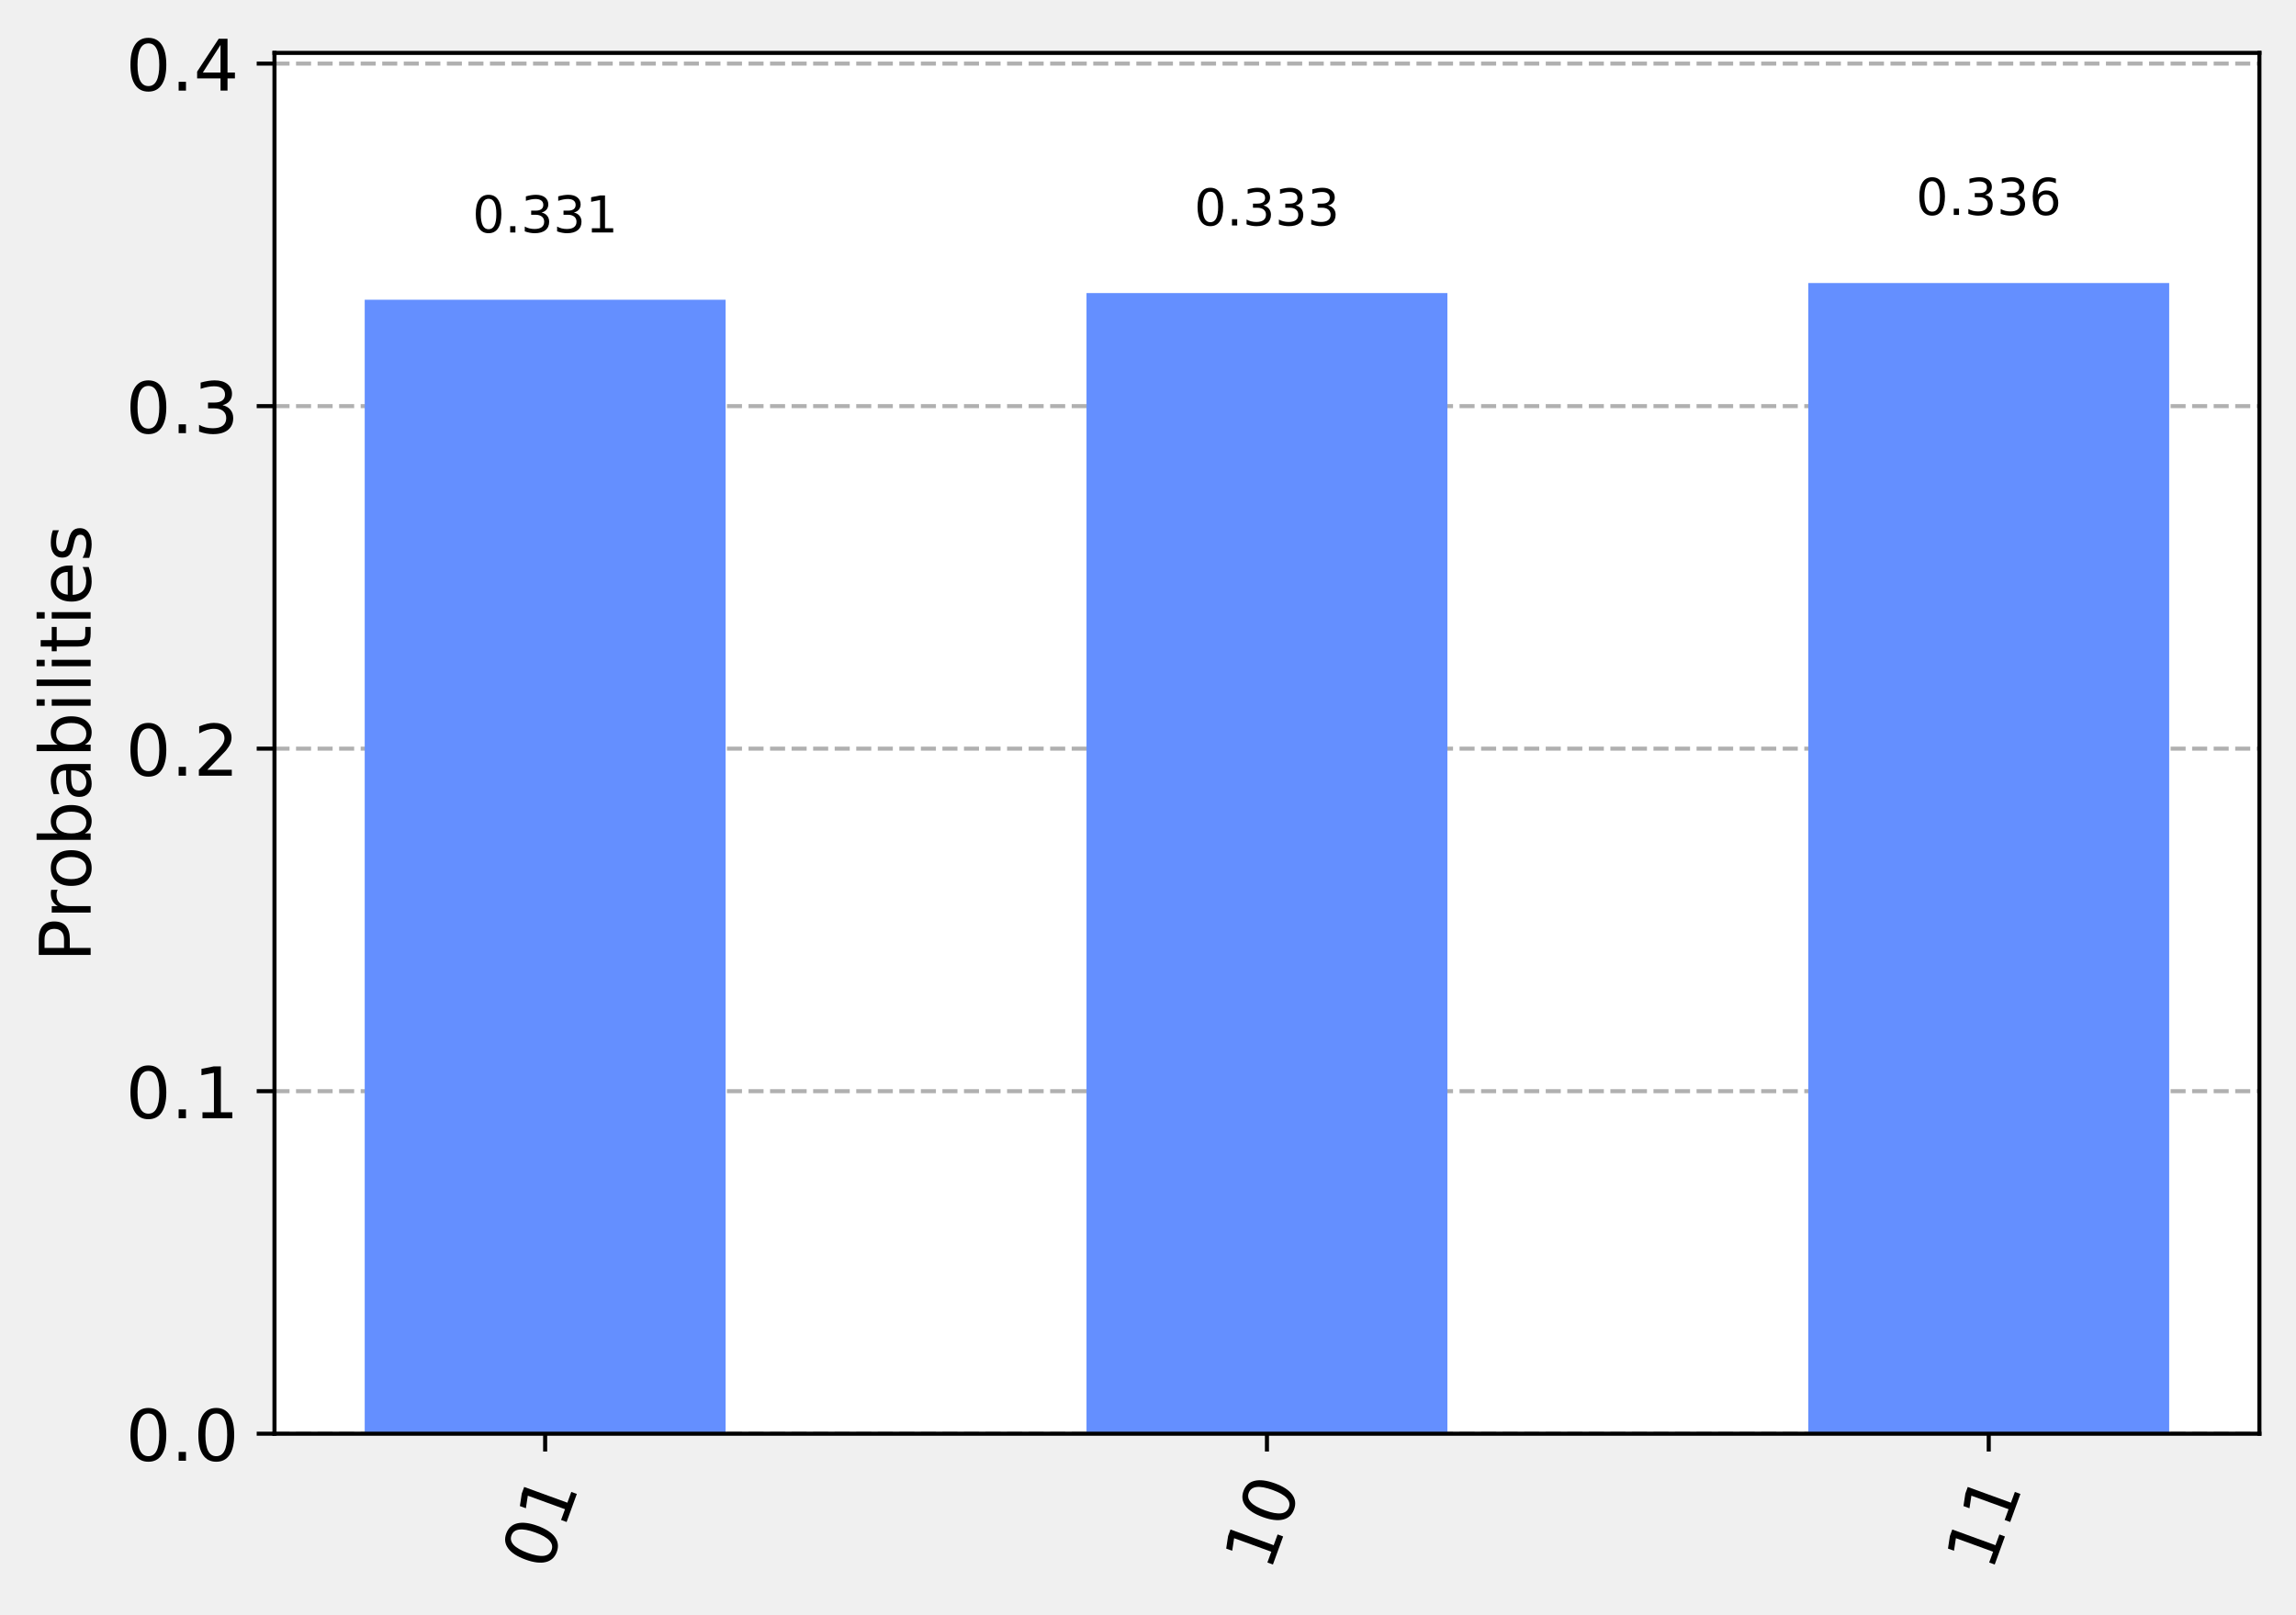
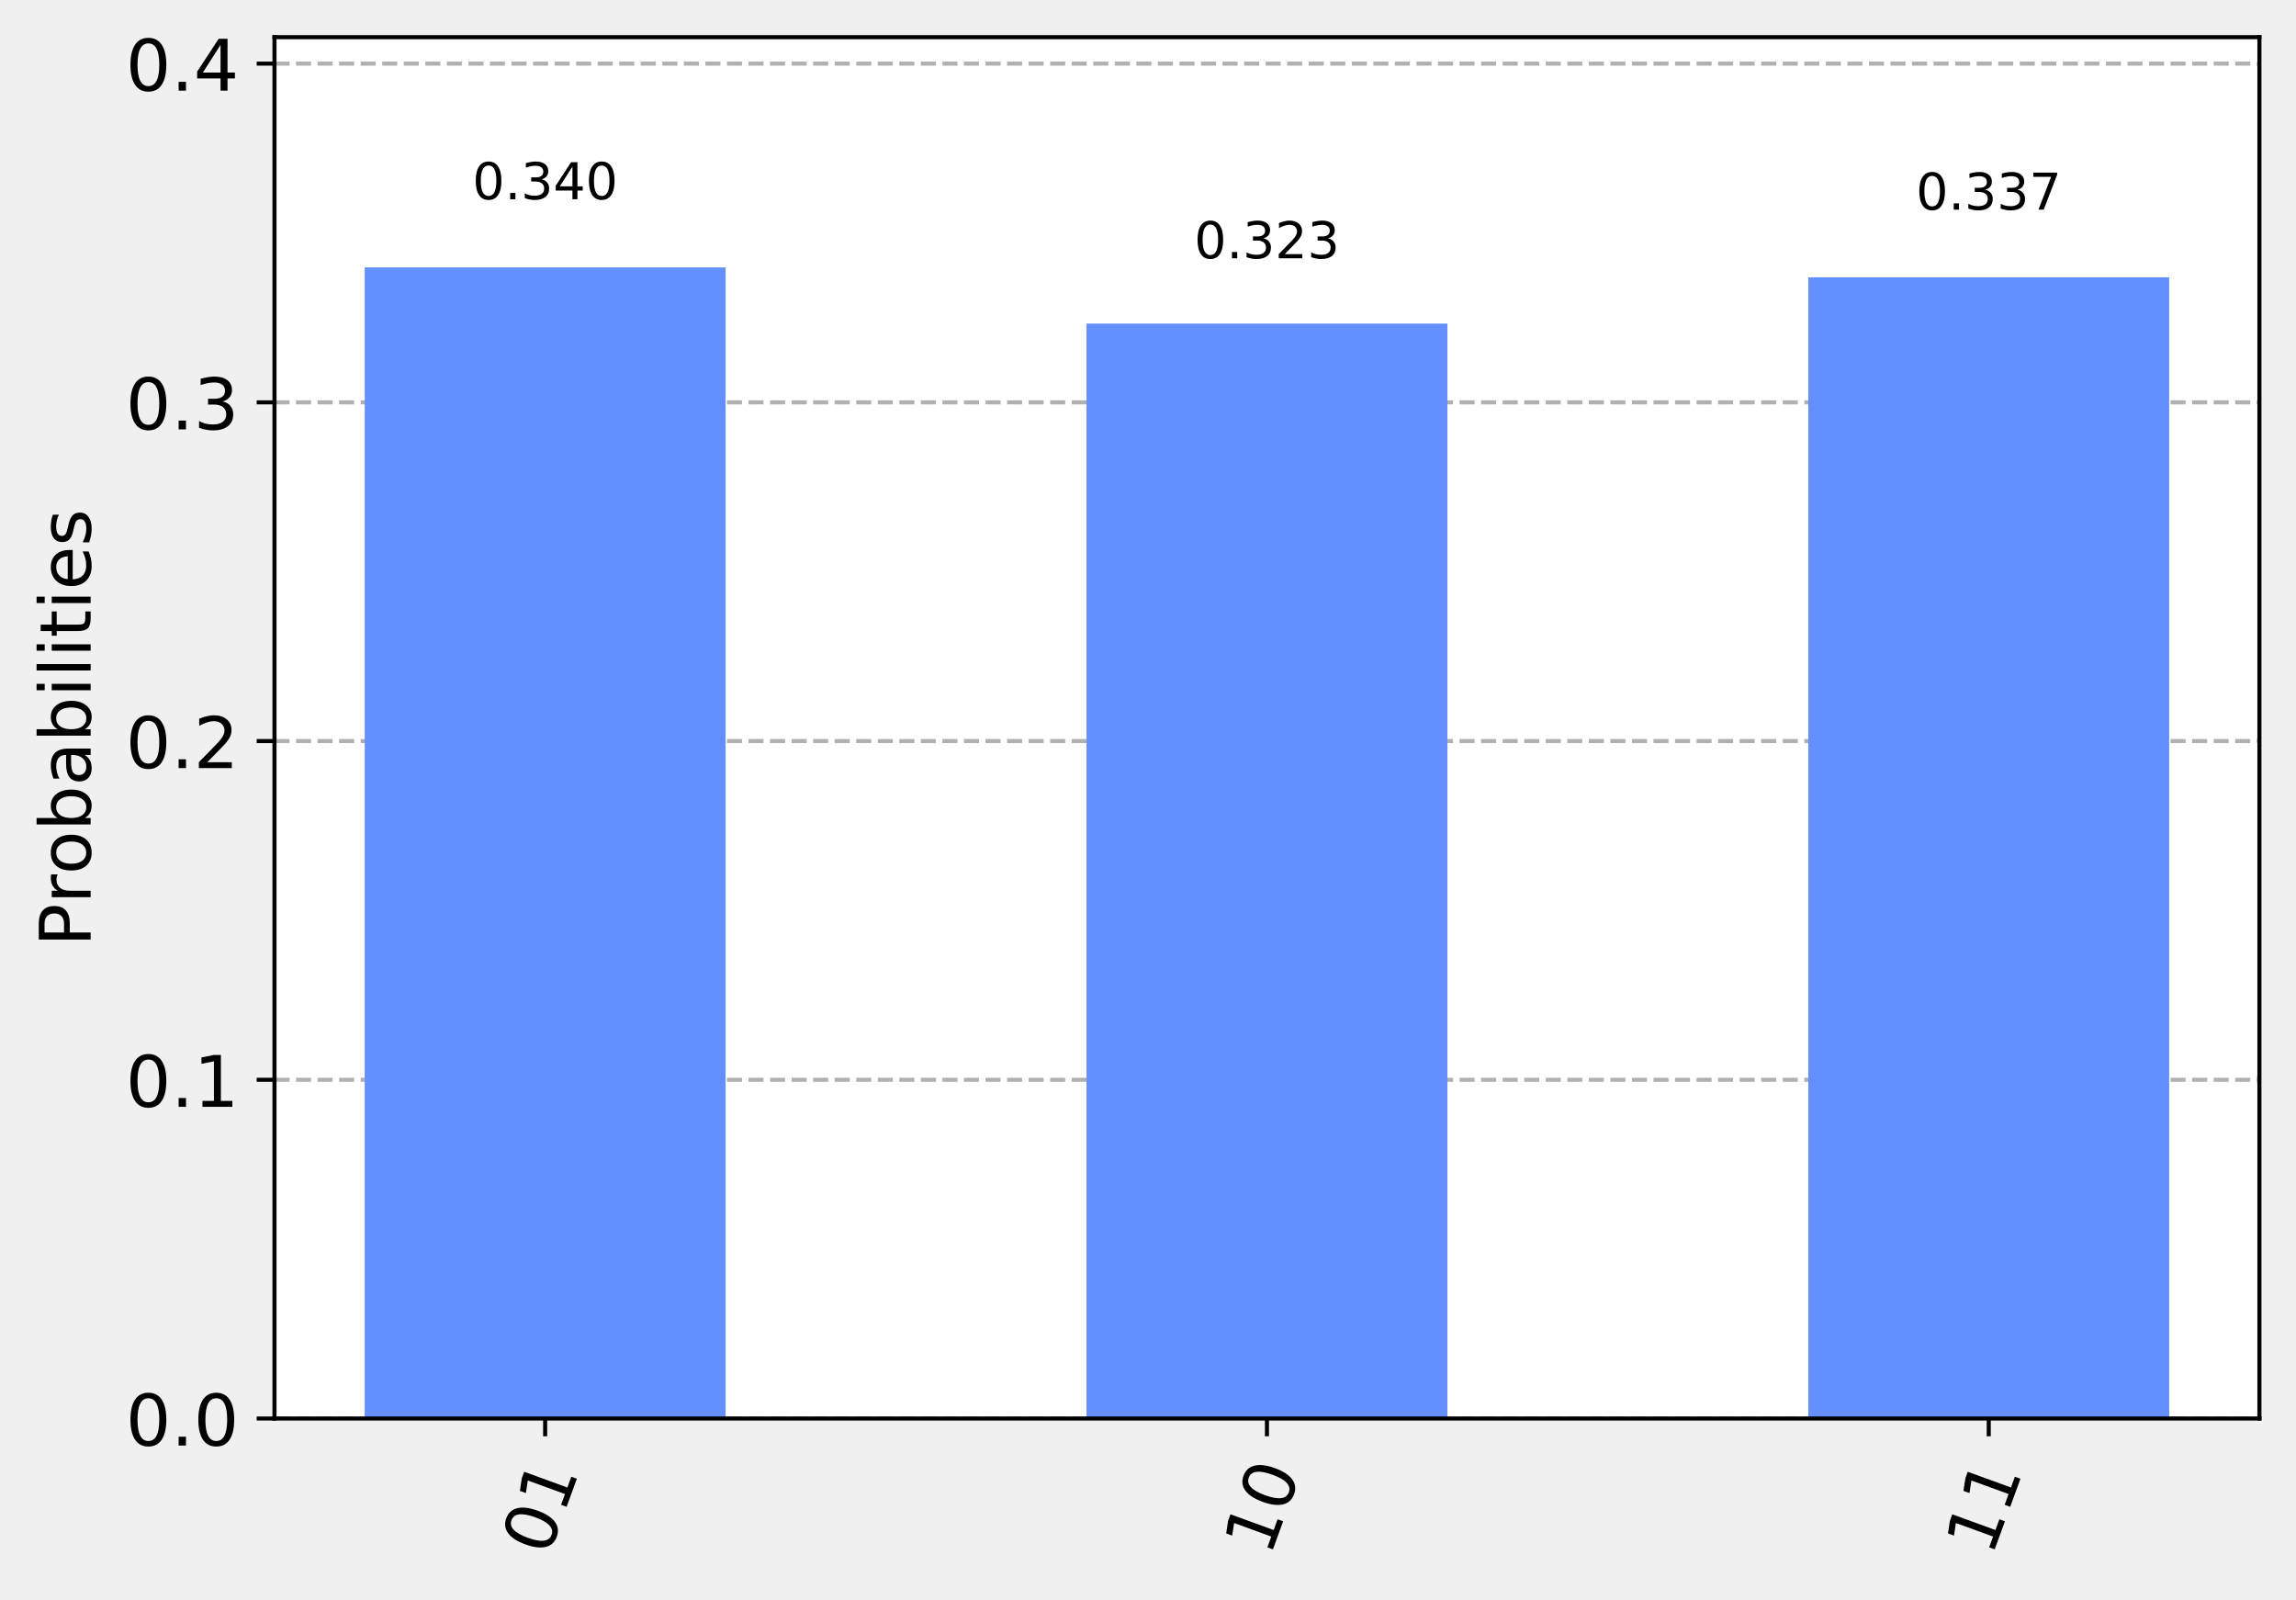
- <svg xmlns="http://www.w3.org/2000/svg" xmlns:xlink="http://www.w3.org/1999/xlink" height="317.787pt" version="1.1" viewBox="0 0 451.814 317.787" width="451.814pt">
+ <svg xmlns="http://www.w3.org/2000/svg" xmlns:xlink="http://www.w3.org/1999/xlink" height="314.687pt" version="1.1" viewBox="0 0 451.814 314.687" width="451.814pt">
  <defs>
    <style type="text/css">
*{stroke-linecap:butt;stroke-linejoin:round;}
  </style>
  </defs>
  <g id="figure_1">
    <g id="patch_1">
-       <path d="M 0 317.787  L 451.814 317.787  L 451.814 0  L 0 0  z " style="fill:none;" />
+       <path d="M 0 314.687  L 451.814 314.687  L 451.814 0  L 0 0  z " style="fill:none;" />
    </g>
    <g id="axes_1">
      <g id="patch_2">
-         <path d="M 54.014 282.212  L 444.614 282.212  L 444.614 10.412  L 54.014 10.412  z " style="fill:#ffffff;" />
+         <path d="M 54.014 279.112  L 444.614 279.112  L 444.614 7.312  L 54.014 7.312  z " style="fill:#ffffff;" />
      </g>
      <g id="matplotlib.axis_1">
        <g id="xtick_1">
          <g id="line2d_1">
            <defs>
-               <path d="M 0 0  L 0 3.5  " id="m43597c5e0e" style="stroke:#000000;stroke-width:0.8;" />
-             </defs>
-             <g>
-               <use style="stroke:#000000;stroke-width:0.8;" x="107.277" xlink:href="#m43597c5e0e" y="282.212" />
+               <path d="M 0 0  L 0 3.5  " id="maf3c72406a" style="stroke:#000000;stroke-width:0.8;" />
+             </defs>
+             <g>
+               <use style="stroke:#000000;stroke-width:0.8;" x="107.277" xlink:href="#maf3c72406a" y="279.112" />
            </g>
          </g>
          <g id="text_1">
            <defs>
              <path d="M 31.781 66.406  Q 24.172 66.406 20.328 58.906  Q 16.5 51.422 16.5 36.375  Q 16.5 21.391 20.328 13.891  Q 24.172 6.391 31.781 6.391  Q 39.453 6.391 43.281 13.891  Q 47.125 21.391 47.125 36.375  Q 47.125 51.422 43.281 58.906  Q 39.453 66.406 31.781 66.406  z M 31.781 74.219  Q 44.047 74.219 50.516 64.516  Q 56.984 54.828 56.984 36.375  Q 56.984 17.969 50.516 8.266  Q 44.047 -1.422 31.781 -1.422  Q 19.531 -1.422 13.062 8.266  Q 6.594 17.969 6.594 36.375  Q 6.594 54.828 13.062 64.516  Q 19.531 74.219 31.781 74.219  z " id="DejaVuSans-48" />
              <path d="M 12.406 8.297  L 28.516 8.297  L 28.516 63.922  L 10.984 60.406  L 10.984 69.391  L 28.422 72.906  L 38.281 72.906  L 38.281 8.297  L 54.391 8.297  L 54.391 0  L 12.406 0  z " id="DejaVuSans-49" />
            </defs>
-             <g transform="translate(107.861 309.5909)rotate(-70)scale(0.14 -0.14)">
+             <g transform="translate(107.861 306.491)rotate(-70)scale(0.14 -0.14)">
              <use xlink:href="#DejaVuSans-48" />
              <use x="63.623" xlink:href="#DejaVuSans-49" />
            </g>
          </g>
        </g>
        <g id="xtick_2">
          <g id="line2d_2">
            <g>
-               <use style="stroke:#000000;stroke-width:0.8;" x="249.314" xlink:href="#m43597c5e0e" y="282.212" />
+               <use style="stroke:#000000;stroke-width:0.8;" x="249.314" xlink:href="#maf3c72406a" y="279.112" />
            </g>
          </g>
          <g id="text_2">
-             <g transform="translate(249.8974 309.5909)rotate(-70)scale(0.14 -0.14)">
+             <g transform="translate(249.8974 306.491)rotate(-70)scale(0.14 -0.14)">
              <use xlink:href="#DejaVuSans-49" />
              <use x="63.623" xlink:href="#DejaVuSans-48" />
            </g>
          </g>
        </g>
        <g id="xtick_3">
          <g id="line2d_3">
            <g>
-               <use style="stroke:#000000;stroke-width:0.8;" x="391.35" xlink:href="#m43597c5e0e" y="282.212" />
+               <use style="stroke:#000000;stroke-width:0.8;" x="391.35" xlink:href="#maf3c72406a" y="279.112" />
            </g>
          </g>
          <g id="text_3">
-             <g transform="translate(391.9337 309.5909)rotate(-70)scale(0.14 -0.14)">
+             <g transform="translate(391.9337 306.491)rotate(-70)scale(0.14 -0.14)">
              <use xlink:href="#DejaVuSans-49" />
              <use x="63.623" xlink:href="#DejaVuSans-49" />
            </g>
          </g>
        </g>
      </g>
      <g id="matplotlib.axis_2">
        <g id="ytick_1">
          <g id="line2d_4">
-             <path clip-path="url(#p69e465ae5c)" d="M 54.014 282.212  L 444.614 282.212  " style="fill:none;stroke:#b0b0b0;stroke-dasharray:2.96,1.28;stroke-dashoffset:0;stroke-width:0.8;" />
+             <path clip-path="url(#pc7b209572f)" d="M 54.014 279.112  L 444.614 279.112  " style="fill:none;stroke:#b0b0b0;stroke-dasharray:2.96,1.28;stroke-dashoffset:0;stroke-width:0.8;" />
          </g>
          <g id="line2d_5">
            <defs>
-               <path d="M 0 0  L -3.5 0  " id="mc39f6a2a7f" style="stroke:#000000;stroke-width:0.8;" />
-             </defs>
-             <g>
-               <use style="stroke:#000000;stroke-width:0.8;" x="54.014" xlink:href="#mc39f6a2a7f" y="282.212" />
+               <path d="M 0 0  L -3.5 0  " id="mc409e68196" style="stroke:#000000;stroke-width:0.8;" />
+             </defs>
+             <g>
+               <use style="stroke:#000000;stroke-width:0.8;" x="54.014" xlink:href="#mc409e68196" y="279.112" />
            </g>
          </g>
          <g id="text_4">
            <defs>
              <path d="M 10.688 12.406  L 21 12.406  L 21 0  L 10.688 0  z " id="DejaVuSans-46" />
            </defs>
-             <g transform="translate(24.74938 287.5308)scale(0.14 -0.14)">
+             <g transform="translate(24.74938 284.4309)scale(0.14 -0.14)">
              <use xlink:href="#DejaVuSans-48" />
              <use x="63.623" xlink:href="#DejaVuSans-46" />
              <use x="95.41" xlink:href="#DejaVuSans-48" />
            </g>
          </g>
        </g>
        <g id="ytick_2">
          <g id="line2d_6">
-             <path clip-path="url(#p69e465ae5c)" d="M 54.014 214.789  L 444.614 214.789  " style="fill:none;stroke:#b0b0b0;stroke-dasharray:2.96,1.28;stroke-dashoffset:0;stroke-width:0.8;" />
+             <path clip-path="url(#pc7b209572f)" d="M 54.014 212.464  L 444.614 212.464  " style="fill:none;stroke:#b0b0b0;stroke-dasharray:2.96,1.28;stroke-dashoffset:0;stroke-width:0.8;" />
          </g>
          <g id="line2d_7">
            <g>
-               <use style="stroke:#000000;stroke-width:0.8;" x="54.014" xlink:href="#mc39f6a2a7f" y="214.789" />
+               <use style="stroke:#000000;stroke-width:0.8;" x="54.014" xlink:href="#mc409e68196" y="212.464" />
            </g>
          </g>
          <g id="text_5">
-             <g transform="translate(24.74938 220.1076)scale(0.14 -0.14)">
+             <g transform="translate(24.74938 217.7826)scale(0.14 -0.14)">
              <use xlink:href="#DejaVuSans-48" />
              <use x="63.623" xlink:href="#DejaVuSans-46" />
              <use x="95.41" xlink:href="#DejaVuSans-49" />
            </g>
          </g>
        </g>
        <g id="ytick_3">
          <g id="line2d_8">
-             <path clip-path="url(#p69e465ae5c)" d="M 54.014 147.365  L 444.614 147.365  " style="fill:none;stroke:#b0b0b0;stroke-dasharray:2.96,1.28;stroke-dashoffset:0;stroke-width:0.8;" />
+             <path clip-path="url(#pc7b209572f)" d="M 54.014 145.815  L 444.614 145.815  " style="fill:none;stroke:#b0b0b0;stroke-dasharray:2.96,1.28;stroke-dashoffset:0;stroke-width:0.8;" />
          </g>
          <g id="line2d_9">
            <g>
-               <use style="stroke:#000000;stroke-width:0.8;" x="54.014" xlink:href="#mc39f6a2a7f" y="147.365" />
+               <use style="stroke:#000000;stroke-width:0.8;" x="54.014" xlink:href="#mc409e68196" y="145.815" />
            </g>
          </g>
          <g id="text_6">
            <defs>
              <path d="M 19.188 8.297  L 53.609 8.297  L 53.609 0  L 7.328 0  L 7.328 8.297  Q 12.938 14.109 22.625 23.891  Q 32.328 33.688 34.812 36.531  Q 39.547 41.844 41.422 45.531  Q 43.312 49.219 43.312 52.781  Q 43.312 58.594 39.234 62.25  Q 35.156 65.922 28.609 65.922  Q 23.969 65.922 18.812 64.312  Q 13.672 62.703 7.812 59.422  L 7.812 69.391  Q 13.766 71.781 18.938 73  Q 24.125 74.219 28.422 74.219  Q 39.75 74.219 46.484 68.547  Q 53.219 62.891 53.219 53.422  Q 53.219 48.922 51.531 44.891  Q 49.859 40.875 45.406 35.406  Q 44.188 33.984 37.641 27.219  Q 31.109 20.453 19.188 8.297  z " id="DejaVuSans-50" />
            </defs>
-             <g transform="translate(24.74938 152.6843)scale(0.14 -0.14)">
+             <g transform="translate(24.74938 151.1344)scale(0.14 -0.14)">
              <use xlink:href="#DejaVuSans-48" />
              <use x="63.623" xlink:href="#DejaVuSans-46" />
              <use x="95.41" xlink:href="#DejaVuSans-50" />
            </g>
          </g>
        </g>
        <g id="ytick_4">
          <g id="line2d_10">
-             <path clip-path="url(#p69e465ae5c)" d="M 54.014 79.942  L 444.614 79.942  " style="fill:none;stroke:#b0b0b0;stroke-dasharray:2.96,1.28;stroke-dashoffset:0;stroke-width:0.8;" />
+             <path clip-path="url(#pc7b209572f)" d="M 54.014 79.167  L 444.614 79.167  " style="fill:none;stroke:#b0b0b0;stroke-dasharray:2.96,1.28;stroke-dashoffset:0;stroke-width:0.8;" />
          </g>
          <g id="line2d_11">
            <g>
-               <use style="stroke:#000000;stroke-width:0.8;" x="54.014" xlink:href="#mc39f6a2a7f" y="79.942" />
+               <use style="stroke:#000000;stroke-width:0.8;" x="54.014" xlink:href="#mc409e68196" y="79.167" />
            </g>
          </g>
          <g id="text_7">
            <defs>
              <path d="M 40.578 39.312  Q 47.656 37.797 51.625 33  Q 55.609 28.219 55.609 21.188  Q 55.609 10.406 48.188 4.484  Q 40.766 -1.422 27.094 -1.422  Q 22.516 -1.422 17.656 -0.516  Q 12.797 0.391 7.625 2.203  L 7.625 11.719  Q 11.719 9.328 16.594 8.109  Q 21.484 6.891 26.812 6.891  Q 36.078 6.891 40.938 10.547  Q 45.797 14.203 45.797 21.188  Q 45.797 27.641 41.281 31.266  Q 36.766 34.906 28.719 34.906  L 20.219 34.906  L 20.219 43.016  L 29.109 43.016  Q 36.375 43.016 40.234 45.922  Q 44.094 48.828 44.094 54.297  Q 44.094 59.906 40.109 62.906  Q 36.141 65.922 28.719 65.922  Q 24.656 65.922 20.016 65.031  Q 15.375 64.156 9.812 62.312  L 9.812 71.094  Q 15.438 72.656 20.344 73.438  Q 25.25 74.219 29.594 74.219  Q 40.828 74.219 47.359 69.109  Q 53.906 64.016 53.906 55.328  Q 53.906 49.266 50.438 45.094  Q 46.969 40.922 40.578 39.312  z " id="DejaVuSans-51" />
            </defs>
-             <g transform="translate(24.74938 85.26107)scale(0.14 -0.14)">
+             <g transform="translate(24.74938 84.48609)scale(0.14 -0.14)">
              <use xlink:href="#DejaVuSans-48" />
              <use x="63.623" xlink:href="#DejaVuSans-46" />
              <use x="95.41" xlink:href="#DejaVuSans-51" />
            </g>
          </g>
        </g>
        <g id="ytick_5">
          <g id="line2d_12">
-             <path clip-path="url(#p69e465ae5c)" d="M 54.014 12.519  L 444.614 12.519  " style="fill:none;stroke:#b0b0b0;stroke-dasharray:2.96,1.28;stroke-dashoffset:0;stroke-width:0.8;" />
+             <path clip-path="url(#pc7b209572f)" d="M 54.014 12.519  L 444.614 12.519  " style="fill:none;stroke:#b0b0b0;stroke-dasharray:2.96,1.28;stroke-dashoffset:0;stroke-width:0.8;" />
          </g>
          <g id="line2d_13">
            <g>
-               <use style="stroke:#000000;stroke-width:0.8;" x="54.014" xlink:href="#mc39f6a2a7f" y="12.519" />
+               <use style="stroke:#000000;stroke-width:0.8;" x="54.014" xlink:href="#mc409e68196" y="12.519" />
            </g>
          </g>
          <g id="text_8">
            <defs>
              <path d="M 37.797 64.312  L 12.891 25.391  L 37.797 25.391  z M 35.203 72.906  L 47.609 72.906  L 47.609 25.391  L 58.016 25.391  L 58.016 17.188  L 47.609 17.188  L 47.609 0  L 37.797 0  L 37.797 17.188  L 4.891 17.188  L 4.891 26.703  z " id="DejaVuSans-52" />
            </defs>
            <g transform="translate(24.74938 17.83781)scale(0.14 -0.14)">
              <use xlink:href="#DejaVuSans-48" />
              <use x="63.623" xlink:href="#DejaVuSans-46" />
              <use x="95.41" xlink:href="#DejaVuSans-52" />
            </g>
          </g>
        </g>
        <g id="text_9">
          <defs>
            <path d="M 19.672 64.797  L 19.672 37.406  L 32.078 37.406  Q 38.969 37.406 42.719 40.969  Q 46.484 44.531 46.484 51.125  Q 46.484 57.672 42.719 61.234  Q 38.969 64.797 32.078 64.797  z M 9.812 72.906  L 32.078 72.906  Q 44.344 72.906 50.609 67.359  Q 56.891 61.812 56.891 51.125  Q 56.891 40.328 50.609 34.812  Q 44.344 29.297 32.078 29.297  L 19.672 29.297  L 19.672 0  L 9.812 0  z " id="DejaVuSans-80" />
            <path d="M 41.109 46.297  Q 39.594 47.172 37.812 47.578  Q 36.031 48 33.891 48  Q 26.266 48 22.188 43.047  Q 18.109 38.094 18.109 28.812  L 18.109 0  L 9.078 0  L 9.078 54.688  L 18.109 54.688  L 18.109 46.188  Q 20.953 51.172 25.484 53.578  Q 30.031 56 36.531 56  Q 37.453 56 38.578 55.875  Q 39.703 55.766 41.062 55.516  z " id="DejaVuSans-114" />
            <path d="M 30.609 48.391  Q 23.391 48.391 19.188 42.75  Q 14.984 37.109 14.984 27.297  Q 14.984 17.484 19.156 11.844  Q 23.344 6.203 30.609 6.203  Q 37.797 6.203 41.984 11.859  Q 46.188 17.531 46.188 27.297  Q 46.188 37.016 41.984 42.703  Q 37.797 48.391 30.609 48.391  z M 30.609 56  Q 42.328 56 49.016 48.375  Q 55.719 40.766 55.719 27.297  Q 55.719 13.875 49.016 6.219  Q 42.328 -1.422 30.609 -1.422  Q 18.844 -1.422 12.172 6.219  Q 5.516 13.875 5.516 27.297  Q 5.516 40.766 12.172 48.375  Q 18.844 56 30.609 56  z " id="DejaVuSans-111" />
            <path d="M 48.688 27.297  Q 48.688 37.203 44.609 42.844  Q 40.531 48.484 33.406 48.484  Q 26.266 48.484 22.188 42.844  Q 18.109 37.203 18.109 27.297  Q 18.109 17.391 22.188 11.75  Q 26.266 6.109 33.406 6.109  Q 40.531 6.109 44.609 11.75  Q 48.688 17.391 48.688 27.297  z M 18.109 46.391  Q 20.953 51.266 25.266 53.625  Q 29.594 56 35.594 56  Q 45.562 56 51.781 48.094  Q 58.016 40.188 58.016 27.297  Q 58.016 14.406 51.781 6.484  Q 45.562 -1.422 35.594 -1.422  Q 29.594 -1.422 25.266 0.953  Q 20.953 3.328 18.109 8.203  L 18.109 0  L 9.078 0  L 9.078 75.984  L 18.109 75.984  z " id="DejaVuSans-98" />
            <path d="M 34.281 27.484  Q 23.391 27.484 19.188 25  Q 14.984 22.516 14.984 16.5  Q 14.984 11.719 18.141 8.906  Q 21.297 6.109 26.703 6.109  Q 34.188 6.109 38.703 11.406  Q 43.219 16.703 43.219 25.484  L 43.219 27.484  z M 52.203 31.203  L 52.203 0  L 43.219 0  L 43.219 8.297  Q 40.141 3.328 35.547 0.953  Q 30.953 -1.422 24.312 -1.422  Q 15.922 -1.422 10.953 3.297  Q 6 8.016 6 15.922  Q 6 25.141 12.172 29.828  Q 18.359 34.516 30.609 34.516  L 43.219 34.516  L 43.219 35.406  Q 43.219 41.609 39.141 45  Q 35.062 48.391 27.688 48.391  Q 23 48.391 18.547 47.266  Q 14.109 46.141 10.016 43.891  L 10.016 52.203  Q 14.938 54.109 19.578 55.047  Q 24.219 56 28.609 56  Q 40.484 56 46.344 49.844  Q 52.203 43.703 52.203 31.203  z " id="DejaVuSans-97" />
            <path d="M 9.422 54.688  L 18.406 54.688  L 18.406 0  L 9.422 0  z M 9.422 75.984  L 18.406 75.984  L 18.406 64.594  L 9.422 64.594  z " id="DejaVuSans-105" />
            <path d="M 9.422 75.984  L 18.406 75.984  L 18.406 0  L 9.422 0  z " id="DejaVuSans-108" />
            <path d="M 18.312 70.219  L 18.312 54.688  L 36.812 54.688  L 36.812 47.703  L 18.312 47.703  L 18.312 18.016  Q 18.312 11.328 20.141 9.422  Q 21.969 7.516 27.594 7.516  L 36.812 7.516  L 36.812 0  L 27.594 0  Q 17.188 0 13.234 3.875  Q 9.281 7.766 9.281 18.016  L 9.281 47.703  L 2.688 47.703  L 2.688 54.688  L 9.281 54.688  L 9.281 70.219  z " id="DejaVuSans-116" />
            <path d="M 56.203 29.594  L 56.203 25.203  L 14.891 25.203  Q 15.484 15.922 20.484 11.062  Q 25.484 6.203 34.422 6.203  Q 39.594 6.203 44.453 7.469  Q 49.312 8.734 54.109 11.281  L 54.109 2.781  Q 49.266 0.734 44.188 -0.344  Q 39.109 -1.422 33.891 -1.422  Q 20.797 -1.422 13.156 6.188  Q 5.516 13.812 5.516 26.812  Q 5.516 40.234 12.766 48.109  Q 20.016 56 32.328 56  Q 43.359 56 49.781 48.891  Q 56.203 41.797 56.203 29.594  z M 47.219 32.234  Q 47.125 39.594 43.094 43.984  Q 39.062 48.391 32.422 48.391  Q 24.906 48.391 20.391 44.141  Q 15.875 39.891 15.188 32.172  z " id="DejaVuSans-101" />
            <path d="M 44.281 53.078  L 44.281 44.578  Q 40.484 46.531 36.375 47.5  Q 32.281 48.484 27.875 48.484  Q 21.188 48.484 17.844 46.438  Q 14.5 44.391 14.5 40.281  Q 14.5 37.156 16.891 35.375  Q 19.281 33.594 26.516 31.984  L 29.594 31.297  Q 39.156 29.25 43.188 25.516  Q 47.219 21.781 47.219 15.094  Q 47.219 7.469 41.188 3.016  Q 35.156 -1.422 24.609 -1.422  Q 20.219 -1.422 15.453 -0.562  Q 10.688 0.297 5.422 2  L 5.422 11.281  Q 10.406 8.688 15.234 7.391  Q 20.062 6.109 24.812 6.109  Q 31.156 6.109 34.562 8.281  Q 37.984 10.453 37.984 14.406  Q 37.984 18.062 35.516 20.016  Q 33.062 21.969 24.703 23.781  L 21.578 24.516  Q 13.234 26.266 9.516 29.906  Q 5.812 33.547 5.812 39.891  Q 5.812 47.609 11.281 51.797  Q 16.75 56 26.812 56  Q 31.781 56 36.172 55.266  Q 40.578 54.547 44.281 53.078  z " id="DejaVuSans-115" />
          </defs>
-           <g transform="translate(17.83781 189.3444)rotate(-90)scale(0.14 -0.14)">
+           <g transform="translate(17.83781 186.2445)rotate(-90)scale(0.14 -0.14)">
            <use xlink:href="#DejaVuSans-80" />
            <use x="60.287" xlink:href="#DejaVuSans-114" />
            <use x="101.369" xlink:href="#DejaVuSans-111" />
            <use x="162.551" xlink:href="#DejaVuSans-98" />
            <use x="226.027" xlink:href="#DejaVuSans-97" />
            <use x="287.307" xlink:href="#DejaVuSans-98" />
            <use x="350.783" xlink:href="#DejaVuSans-105" />
            <use x="378.566" xlink:href="#DejaVuSans-108" />
            <use x="406.35" xlink:href="#DejaVuSans-105" />
            <use x="434.133" xlink:href="#DejaVuSans-116" />
            <use x="473.342" xlink:href="#DejaVuSans-105" />
            <use x="501.125" xlink:href="#DejaVuSans-101" />
            <use x="562.648" xlink:href="#DejaVuSans-115" />
          </g>
        </g>
      </g>
      <g id="patch_3">
-         <path clip-path="url(#p69e465ae5c)" d="M 71.768 282.212  L 142.786 282.212  L 142.786 59.004  L 71.768 59.004  z " style="fill:#648fff;" />
+         <path clip-path="url(#pc7b209572f)" d="M 71.768 279.112  L 142.786 279.112  L 142.786 52.612  L 71.768 52.612  z " style="fill:#648fff;" />
      </g>
      <g id="patch_4">
-         <path clip-path="url(#p69e465ae5c)" d="M 213.805 282.212  L 284.823 282.212  L 284.823 57.687  L 213.805 57.687  z " style="fill:#648fff;" />
+         <path clip-path="url(#pc7b209572f)" d="M 213.805 279.112  L 284.823 279.112  L 284.823 63.677  L 213.805 63.677  z " style="fill:#648fff;" />
      </g>
      <g id="patch_5">
-         <path clip-path="url(#p69e465ae5c)" d="M 355.841 282.212  L 426.859 282.212  L 426.859 55.712  L 355.841 55.712  z " style="fill:#648fff;" />
+         <path clip-path="url(#pc7b209572f)" d="M 355.841 279.112  L 426.859 279.112  L 426.859 54.565  L 355.841 54.565  z " style="fill:#648fff;" />
      </g>
      <g id="patch_6">
-         <path d="M 54.014 282.212  L 54.014 10.412  " style="fill:none;stroke:#000000;stroke-linecap:square;stroke-linejoin:miter;stroke-width:0.8;" />
+         <path d="M 54.014 279.112  L 54.014 7.312  " style="fill:none;stroke:#000000;stroke-linecap:square;stroke-linejoin:miter;stroke-width:0.8;" />
      </g>
      <g id="patch_7">
-         <path d="M 444.614 282.212  L 444.614 10.412  " style="fill:none;stroke:#000000;stroke-linecap:square;stroke-linejoin:miter;stroke-width:0.8;" />
+         <path d="M 444.614 279.112  L 444.614 7.312  " style="fill:none;stroke:#000000;stroke-linecap:square;stroke-linejoin:miter;stroke-width:0.8;" />
      </g>
      <g id="patch_8">
-         <path d="M 54.014 282.212  L 444.614 282.212  " style="fill:none;stroke:#000000;stroke-linecap:square;stroke-linejoin:miter;stroke-width:0.8;" />
+         <path d="M 54.014 279.112  L 444.614 279.112  " style="fill:none;stroke:#000000;stroke-linecap:square;stroke-linejoin:miter;stroke-width:0.8;" />
      </g>
      <g id="patch_9">
-         <path d="M 54.014 10.412  L 444.614 10.412  " style="fill:none;stroke:#000000;stroke-linecap:square;stroke-linejoin:miter;stroke-width:0.8;" />
+         <path d="M 54.014 7.312  L 444.614 7.312  " style="fill:none;stroke:#000000;stroke-linecap:square;stroke-linejoin:miter;stroke-width:0.8;" />
      </g>
      <g id="text_10">
-         <g transform="translate(92.96332 45.764)scale(0.1 -0.1)">
+         <g transform="translate(92.96332 39.20732)scale(0.1 -0.1)">
+           <use xlink:href="#DejaVuSans-48" />
+           <use x="63.623" xlink:href="#DejaVuSans-46" />
+           <use x="95.41" xlink:href="#DejaVuSans-51" />
+           <use x="159.033" xlink:href="#DejaVuSans-52" />
+           <use x="222.656" xlink:href="#DejaVuSans-48" />
+         </g>
+       </g>
+       <g id="text_11">
+         <g transform="translate(234.9997 50.82521)scale(0.1 -0.1)">
+           <use xlink:href="#DejaVuSans-48" />
+           <use x="63.623" xlink:href="#DejaVuSans-46" />
+           <use x="95.41" xlink:href="#DejaVuSans-51" />
+           <use x="159.033" xlink:href="#DejaVuSans-50" />
+           <use x="222.656" xlink:href="#DejaVuSans-51" />
+         </g>
+       </g>
+       <g id="text_12">
+         <defs>
+           <path d="M 8.203 72.906  L 55.078 72.906  L 55.078 68.703  L 28.609 0  L 18.312 0  L 43.219 64.594  L 8.203 64.594  z " id="DejaVuSans-55" />
+         </defs>
+         <g transform="translate(377.0361 41.25754)scale(0.1 -0.1)">
          <use xlink:href="#DejaVuSans-48" />
          <use x="63.623" xlink:href="#DejaVuSans-46" />
          <use x="95.41" xlink:href="#DejaVuSans-51" />
          <use x="159.033" xlink:href="#DejaVuSans-51" />
-           <use x="222.656" xlink:href="#DejaVuSans-49" />
-         </g>
-       </g>
-       <g id="text_11">
-         <g transform="translate(234.9997 44.3813)scale(0.1 -0.1)">
-           <use xlink:href="#DejaVuSans-48" />
-           <use x="63.623" xlink:href="#DejaVuSans-46" />
-           <use x="95.41" xlink:href="#DejaVuSans-51" />
-           <use x="159.033" xlink:href="#DejaVuSans-51" />
-           <use x="222.656" xlink:href="#DejaVuSans-51" />
-         </g>
-       </g>
-       <g id="text_12">
-         <defs>
-           <path d="M 33.016 40.375  Q 26.375 40.375 22.484 35.828  Q 18.609 31.297 18.609 23.391  Q 18.609 15.531 22.484 10.953  Q 26.375 6.391 33.016 6.391  Q 39.656 6.391 43.531 10.953  Q 47.406 15.531 47.406 23.391  Q 47.406 31.297 43.531 35.828  Q 39.656 40.375 33.016 40.375  z M 52.594 71.297  L 52.594 62.312  Q 48.875 64.062 45.094 64.984  Q 41.312 65.922 37.594 65.922  Q 27.828 65.922 22.672 59.328  Q 17.531 52.734 16.797 39.406  Q 19.672 43.656 24.016 45.922  Q 28.375 48.188 33.594 48.188  Q 44.578 48.188 50.953 41.516  Q 57.328 34.859 57.328 23.391  Q 57.328 12.156 50.688 5.359  Q 44.047 -1.422 33.016 -1.422  Q 20.359 -1.422 13.672 8.266  Q 6.984 17.969 6.984 36.375  Q 6.984 53.656 15.188 63.938  Q 23.391 74.219 37.203 74.219  Q 40.922 74.219 44.703 73.484  Q 48.484 72.75 52.594 71.297  z " id="DejaVuSans-54" />
-         </defs>
-         <g transform="translate(377.0361 42.30724)scale(0.1 -0.1)">
-           <use xlink:href="#DejaVuSans-48" />
-           <use x="63.623" xlink:href="#DejaVuSans-46" />
-           <use x="95.41" xlink:href="#DejaVuSans-51" />
-           <use x="159.033" xlink:href="#DejaVuSans-51" />
-           <use x="222.656" xlink:href="#DejaVuSans-54" />
+           <use x="222.656" xlink:href="#DejaVuSans-55" />
        </g>
      </g>
    </g>
  </g>
  <defs>
-     <clipPath id="p69e465ae5c">
-       <rect height="271.8" width="390.6" x="54.014" y="10.412" />
+     <clipPath id="pc7b209572f">
+       <rect height="271.8" width="390.6" x="54.014" y="7.312" />
    </clipPath>
  </defs>
</svg>
